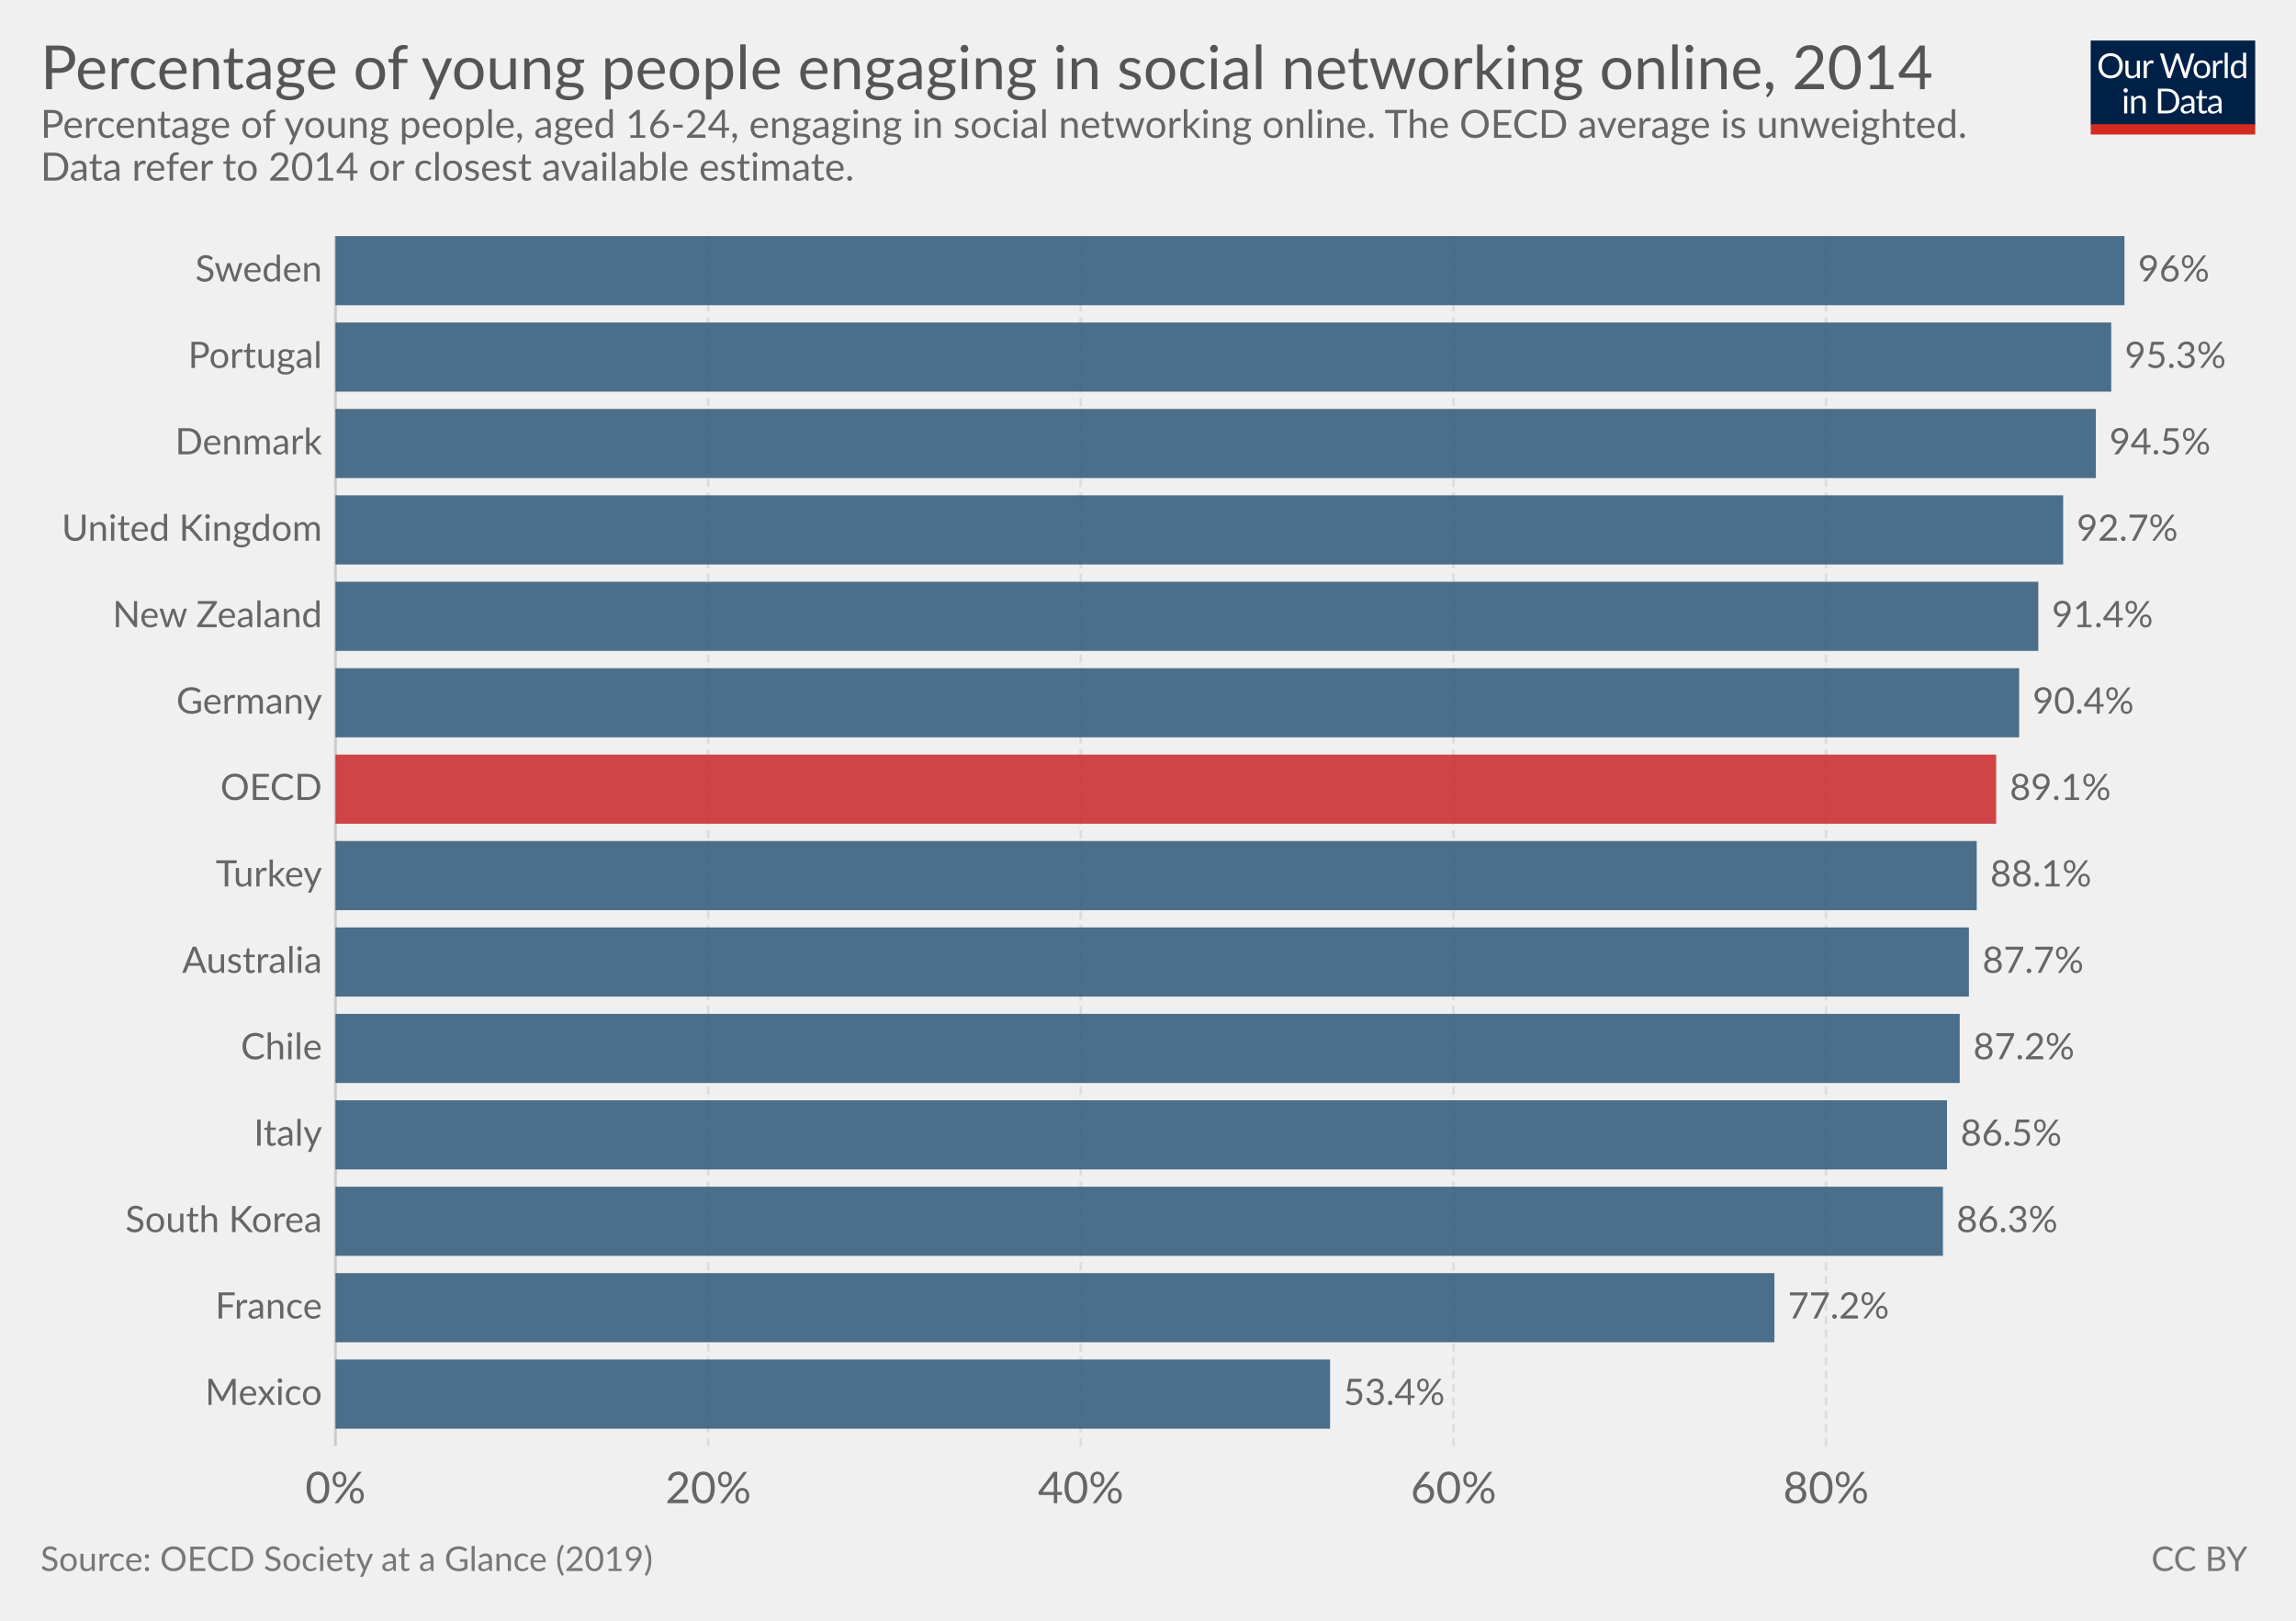
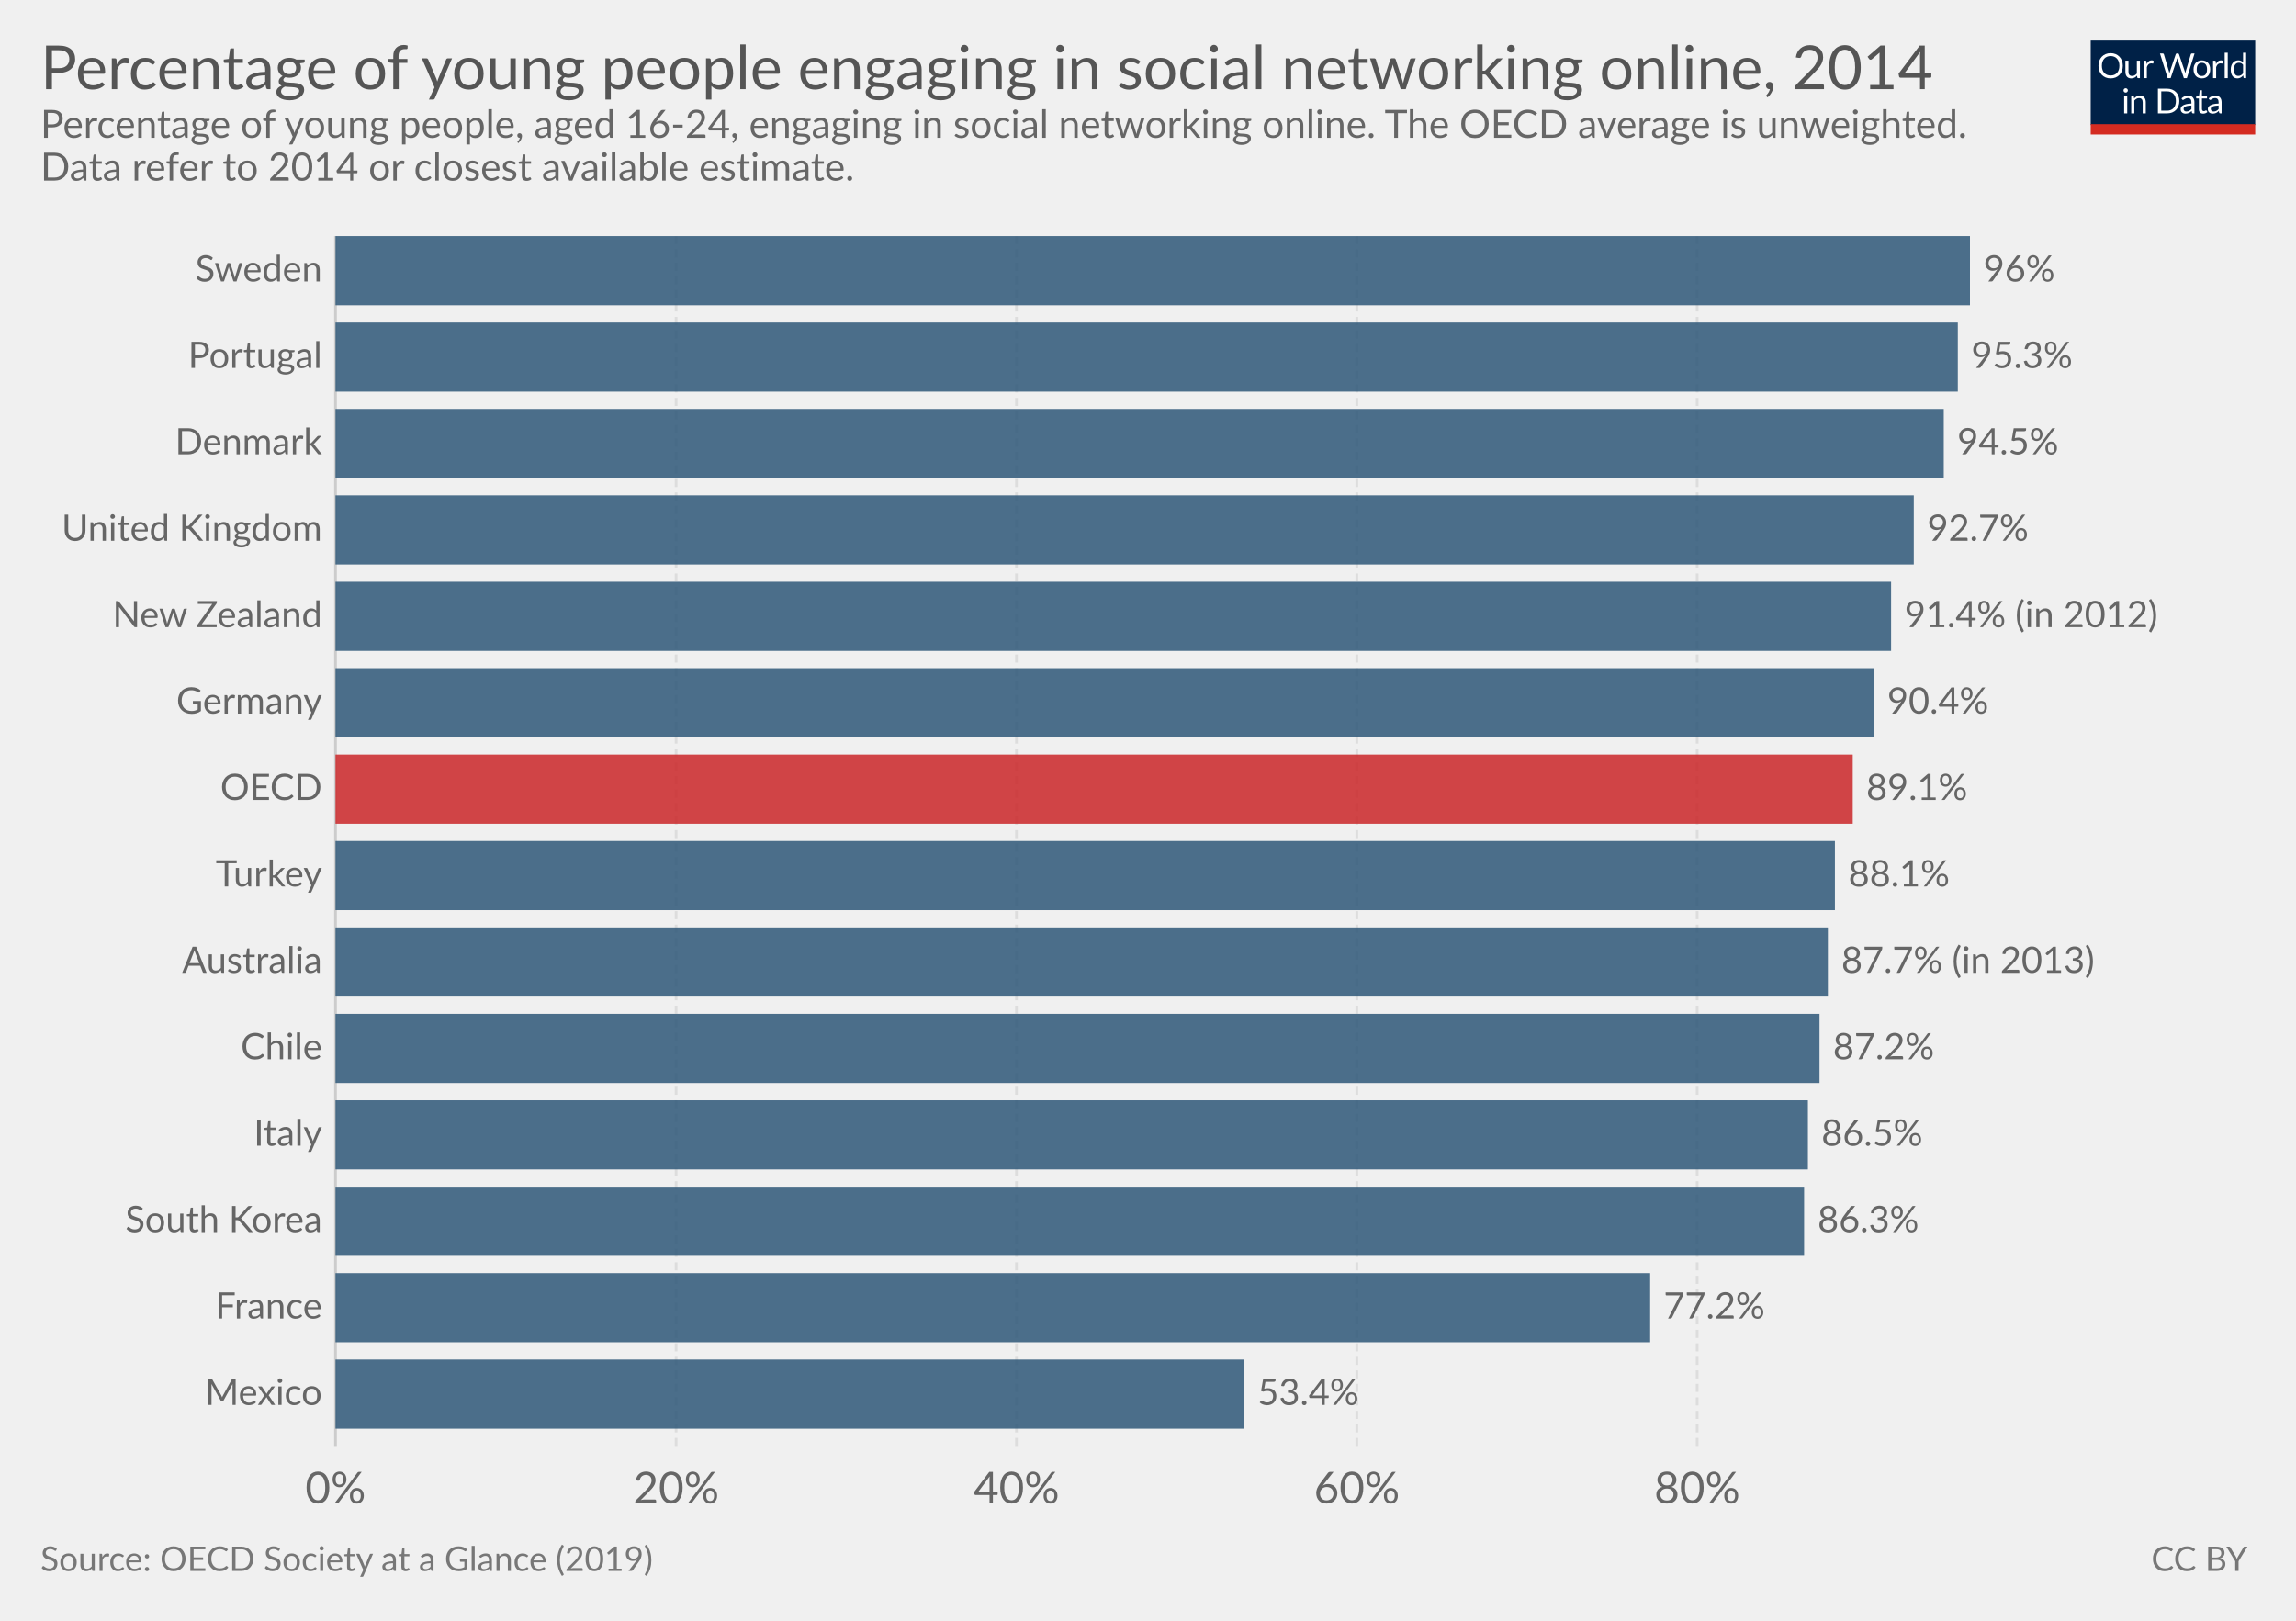
<svg xmlns="http://www.w3.org/2000/svg" version="1.1" style="font-family:Lato, 'Helvetica Neue', Helvetica, Arial, sans-serif;font-size:18px;background-color:white;text-rendering:optimizeLegibility;-webkit-font-smoothing:antialiased" width="850" height="600">
  <g class="HeaderView">
    <g transform="translate(774, 15) scale(0.29)">
      <svg width="210" height="120" viewBox="0 0 210 120" fill="none">
        <g clip-path="url(#clip0)">
          <path d="M0 0H210V107.89H0V0Z" fill="#002147" />
          <path d="M40.979 32.248C40.979 34.609 40.605 36.78 39.857 38.76C39.109 40.725 38.053 42.419 36.689 43.842C35.325 45.265 33.682 46.372 31.761 47.164C29.854 47.941 27.742 48.33 25.425 48.33C23.107 48.33 20.995 47.941 19.089 47.164C17.182 46.372 15.547 45.265 14.183 43.842C12.819 42.419 11.763 40.725 11.015 38.76C10.267 36.78 9.893 34.609 9.893 32.248C9.893 29.887 10.267 27.723 11.015 25.758C11.763 23.778 12.819 22.077 14.183 20.654C15.547 19.217 17.182 18.102 19.089 17.31C20.995 16.518 23.107 16.122 25.425 16.122C27.742 16.122 29.854 16.518 31.761 17.31C33.682 18.102 35.325 19.217 36.689 20.654C38.053 22.077 39.109 23.778 39.857 25.758C40.605 27.723 40.979 29.887 40.979 32.248ZM36.601 32.248C36.601 30.312 36.337 28.574 35.809 27.034C35.281 25.494 34.533 24.196 33.565 23.14C32.597 22.069 31.423 21.248 30.045 20.676C28.666 20.104 27.126 19.818 25.425 19.818C23.738 19.818 22.205 20.104 20.827 20.676C19.448 21.248 18.267 22.069 17.285 23.14C16.317 24.196 15.569 25.494 15.041 27.034C14.513 28.574 14.249 30.312 14.249 32.248C14.249 34.184 14.513 35.922 15.041 37.462C15.569 38.987 16.317 40.285 17.285 41.356C18.267 42.412 19.448 43.226 20.827 43.798C22.205 44.355 23.738 44.634 25.425 44.634C27.126 44.634 28.666 44.355 30.045 43.798C31.423 43.226 32.597 42.412 33.565 41.356C34.533 40.285 35.281 38.987 35.809 37.462C36.337 35.922 36.601 34.184 36.601 32.248ZM62.823 25.714V48H60.491C59.934 48 59.582 47.729 59.435 47.186L59.127 44.788C58.159 45.859 57.074 46.724 55.871 47.384C54.669 48.029 53.29 48.352 51.735 48.352C50.518 48.352 49.44 48.154 48.501 47.758C47.577 47.347 46.8 46.775 46.169 46.042C45.539 45.309 45.062 44.421 44.739 43.38C44.431 42.339 44.277 41.187 44.277 39.926V25.714H48.193V39.926C48.193 41.613 48.575 42.918 49.337 43.842C50.115 44.766 51.295 45.228 52.879 45.228C54.038 45.228 55.116 44.957 56.113 44.414C57.125 43.857 58.057 43.094 58.907 42.126V25.714H62.823ZM71.43 30.18C72.135 28.655 73 27.467 74.027 26.616C75.053 25.751 76.307 25.318 77.789 25.318C78.258 25.318 78.705 25.369 79.131 25.472C79.571 25.575 79.959 25.736 80.297 25.956L80.011 28.882C79.923 29.249 79.703 29.432 79.351 29.432C79.145 29.432 78.845 29.388 78.449 29.3C78.053 29.212 77.605 29.168 77.107 29.168C76.403 29.168 75.772 29.271 75.215 29.476C74.672 29.681 74.181 29.989 73.741 30.4C73.315 30.796 72.927 31.295 72.575 31.896C72.237 32.483 71.929 33.157 71.651 33.92V48H67.713V25.714H69.957C70.382 25.714 70.675 25.795 70.837 25.956C70.998 26.117 71.108 26.396 71.167 26.792L71.43 30.18ZM132.589 16.474L122.755 48H118.927L110.941 23.954C110.867 23.719 110.794 23.47 110.721 23.206C110.662 22.942 110.596 22.663 110.523 22.37C110.449 22.663 110.376 22.942 110.303 23.206C110.23 23.47 110.156 23.719 110.083 23.954L102.053 48H98.225L88.391 16.474H91.933C92.314 16.474 92.629 16.569 92.879 16.76C93.143 16.951 93.311 17.193 93.385 17.486L99.897 39.398C99.999 39.794 100.095 40.219 100.183 40.674C100.285 41.129 100.381 41.613 100.469 42.126C100.571 41.613 100.674 41.129 100.777 40.674C100.894 40.205 101.019 39.779 101.151 39.398L108.565 17.486C108.653 17.237 108.821 17.009 109.071 16.804C109.335 16.584 109.65 16.474 110.017 16.474H111.249C111.63 16.474 111.938 16.569 112.173 16.76C112.407 16.951 112.583 17.193 112.701 17.486L120.093 39.398C120.225 39.779 120.342 40.19 120.445 40.63C120.562 41.07 120.672 41.532 120.775 42.016C120.848 41.532 120.929 41.07 121.017 40.63C121.105 40.19 121.2 39.779 121.303 39.398L127.837 17.486C127.91 17.222 128.072 16.987 128.321 16.782C128.585 16.577 128.9 16.474 129.267 16.474H132.589ZM141.94 25.362C143.568 25.362 145.034 25.633 146.34 26.176C147.645 26.719 148.76 27.489 149.684 28.486C150.608 29.483 151.312 30.693 151.796 32.116C152.294 33.524 152.544 35.101 152.544 36.846C152.544 38.606 152.294 40.19 151.796 41.598C151.312 43.006 150.608 44.209 149.684 45.206C148.76 46.203 147.645 46.973 146.34 47.516C145.034 48.044 143.568 48.308 141.94 48.308C140.297 48.308 138.816 48.044 137.496 47.516C136.19 46.973 135.076 46.203 134.152 45.206C133.228 44.209 132.516 43.006 132.018 41.598C131.534 40.19 131.292 38.606 131.292 36.846C131.292 35.101 131.534 33.524 132.018 32.116C132.516 30.693 133.228 29.483 134.152 28.486C135.076 27.489 136.19 26.719 137.496 26.176C138.816 25.633 140.297 25.362 141.94 25.362ZM141.94 45.25C144.14 45.25 145.782 44.517 146.868 43.05C147.953 41.569 148.496 39.508 148.496 36.868C148.496 34.213 147.953 32.145 146.868 30.664C145.782 29.183 144.14 28.442 141.94 28.442C140.825 28.442 139.85 28.633 139.014 29.014C138.192 29.395 137.503 29.945 136.946 30.664C136.403 31.383 135.992 32.27 135.714 33.326C135.45 34.367 135.318 35.548 135.318 36.868C135.318 39.508 135.86 41.569 136.946 43.05C138.046 44.517 139.71 45.25 141.94 45.25ZM159.908 30.18C160.612 28.655 161.478 27.467 162.504 26.616C163.531 25.751 164.785 25.318 166.266 25.318C166.736 25.318 167.183 25.369 167.608 25.472C168.048 25.575 168.437 25.736 168.774 25.956L168.488 28.882C168.4 29.249 168.18 29.432 167.828 29.432C167.623 29.432 167.322 29.388 166.926 29.3C166.53 29.212 166.083 29.168 165.584 29.168C164.88 29.168 164.25 29.271 163.692 29.476C163.15 29.681 162.658 29.989 162.218 30.4C161.793 30.796 161.404 31.295 161.052 31.896C160.715 32.483 160.407 33.157 160.128 33.92V48H156.19V25.714H158.434C158.86 25.714 159.153 25.795 159.314 25.956C159.476 26.117 159.586 26.396 159.644 26.792L159.908 30.18ZM174.946 15.594V48H171.03V15.594H174.946ZM194.496 31.016C193.763 30.033 192.971 29.351 192.12 28.97C191.269 28.574 190.316 28.376 189.26 28.376C187.192 28.376 185.601 29.117 184.486 30.598C183.371 32.079 182.814 34.191 182.814 36.934C182.814 38.386 182.939 39.633 183.188 40.674C183.437 41.701 183.804 42.551 184.288 43.226C184.772 43.886 185.366 44.37 186.07 44.678C186.774 44.986 187.573 45.14 188.468 45.14C189.759 45.14 190.881 44.847 191.834 44.26C192.802 43.673 193.689 42.845 194.496 41.774V31.016ZM198.412 15.594V48H196.08C195.523 48 195.171 47.729 195.024 47.186L194.672 44.48C193.719 45.624 192.633 46.548 191.416 47.252C190.199 47.956 188.791 48.308 187.192 48.308C185.916 48.308 184.757 48.066 183.716 47.582C182.675 47.083 181.787 46.357 181.054 45.404C180.321 44.451 179.756 43.263 179.36 41.84C178.964 40.417 178.766 38.782 178.766 36.934C178.766 35.291 178.986 33.766 179.426 32.358C179.866 30.935 180.497 29.703 181.318 28.662C182.139 27.621 183.144 26.807 184.332 26.22C185.535 25.619 186.884 25.318 188.38 25.318C189.744 25.318 190.91 25.553 191.878 26.022C192.861 26.477 193.733 27.115 194.496 27.936V15.594H198.412ZM46.614 70.714V93H42.698V70.714H46.614ZM47.45 63.718C47.45 64.099 47.369 64.459 47.208 64.796C47.061 65.119 46.856 65.412 46.592 65.676C46.343 65.925 46.042 66.123 45.69 66.27C45.352 66.417 44.993 66.49 44.612 66.49C44.23 66.49 43.871 66.417 43.534 66.27C43.211 66.123 42.925 65.925 42.676 65.676C42.426 65.412 42.228 65.119 42.082 64.796C41.935 64.459 41.862 64.099 41.862 63.718C41.862 63.337 41.935 62.977 42.082 62.64C42.228 62.288 42.426 61.987 42.676 61.738C42.925 61.474 43.211 61.269 43.534 61.122C43.871 60.975 44.23 60.902 44.612 60.902C44.993 60.902 45.352 60.975 45.69 61.122C46.042 61.269 46.343 61.474 46.592 61.738C46.856 61.987 47.061 62.288 47.208 62.64C47.369 62.977 47.45 63.337 47.45 63.718ZM55.424 73.948C55.908 73.405 56.422 72.914 56.964 72.474C57.507 72.034 58.079 71.66 58.68 71.352C59.296 71.029 59.941 70.787 60.616 70.626C61.306 70.45 62.046 70.362 62.838 70.362C64.055 70.362 65.126 70.567 66.05 70.978C66.989 71.374 67.766 71.946 68.382 72.694C69.013 73.427 69.49 74.315 69.812 75.356C70.135 76.397 70.296 77.549 70.296 78.81V93H66.358V78.81C66.358 77.123 65.969 75.818 65.192 74.894C64.43 73.955 63.264 73.486 61.694 73.486C60.535 73.486 59.45 73.765 58.438 74.322C57.441 74.879 56.517 75.635 55.666 76.588V93H51.728V70.714H54.082C54.639 70.714 54.984 70.985 55.116 71.528L55.424 73.948ZM113.129 77.248C113.129 79.609 112.755 81.758 112.007 83.694C111.259 85.63 110.203 87.287 108.839 88.666C107.475 90.045 105.832 91.115 103.911 91.878C102.004 92.626 99.892 93 97.575 93H85.805V61.474H97.575C99.892 61.474 102.004 61.855 103.911 62.618C105.832 63.366 107.475 64.437 108.839 65.83C110.203 67.209 111.259 68.866 112.007 70.802C112.755 72.738 113.129 74.887 113.129 77.248ZM108.751 77.248C108.751 75.312 108.487 73.581 107.959 72.056C107.431 70.531 106.683 69.24 105.715 68.184C104.747 67.128 103.574 66.321 102.195 65.764C100.816 65.207 99.276 64.928 97.575 64.928H90.073V89.546H97.575C99.276 89.546 100.816 89.267 102.195 88.71C103.574 88.153 104.747 87.353 105.715 86.312C106.683 85.256 107.431 83.965 107.959 82.44C108.487 80.915 108.751 79.184 108.751 77.248ZM128.553 82.968C126.749 83.027 125.209 83.173 123.933 83.408C122.672 83.628 121.638 83.921 120.831 84.288C120.039 84.655 119.46 85.087 119.093 85.586C118.741 86.085 118.565 86.642 118.565 87.258C118.565 87.845 118.661 88.351 118.851 88.776C119.042 89.201 119.299 89.553 119.621 89.832C119.959 90.096 120.347 90.294 120.787 90.426C121.242 90.543 121.726 90.602 122.239 90.602C122.929 90.602 123.559 90.536 124.131 90.404C124.703 90.257 125.239 90.052 125.737 89.788C126.251 89.524 126.735 89.209 127.189 88.842C127.659 88.475 128.113 88.057 128.553 87.588V82.968ZM115.903 73.86C117.135 72.672 118.463 71.785 119.885 71.198C121.308 70.611 122.885 70.318 124.615 70.318C125.862 70.318 126.969 70.523 127.937 70.934C128.905 71.345 129.719 71.917 130.379 72.65C131.039 73.383 131.538 74.271 131.875 75.312C132.213 76.353 132.381 77.497 132.381 78.744V93H130.643C130.262 93 129.969 92.941 129.763 92.824C129.558 92.692 129.397 92.443 129.279 92.076L128.839 89.964C128.253 90.507 127.681 90.991 127.123 91.416C126.566 91.827 125.979 92.179 125.363 92.472C124.747 92.751 124.087 92.963 123.383 93.11C122.694 93.271 121.924 93.352 121.073 93.352C120.208 93.352 119.394 93.235 118.631 93C117.869 92.751 117.201 92.384 116.629 91.9C116.072 91.416 115.625 90.807 115.287 90.074C114.965 89.326 114.803 88.446 114.803 87.434C114.803 86.554 115.045 85.711 115.529 84.904C116.013 84.083 116.798 83.357 117.883 82.726C118.969 82.095 120.384 81.582 122.129 81.186C123.875 80.775 126.016 80.541 128.553 80.482V78.744C128.553 77.013 128.179 75.708 127.431 74.828C126.683 73.933 125.591 73.486 124.153 73.486C123.185 73.486 122.371 73.611 121.711 73.86C121.066 74.095 120.501 74.366 120.017 74.674C119.548 74.967 119.137 75.239 118.785 75.488C118.448 75.723 118.111 75.84 117.773 75.84C117.509 75.84 117.282 75.774 117.091 75.642C116.901 75.495 116.739 75.319 116.607 75.114L115.903 73.86ZM143.568 93.352C141.808 93.352 140.451 92.861 139.498 91.878C138.559 90.895 138.09 89.48 138.09 87.632V73.992H135.406C135.171 73.992 134.973 73.926 134.812 73.794C134.65 73.647 134.57 73.427 134.57 73.134V71.572L138.222 71.11L139.124 64.224C139.168 64.004 139.263 63.828 139.41 63.696C139.571 63.549 139.776 63.476 140.026 63.476H142.006V71.154H148.452V73.992H142.006V87.368C142.006 88.307 142.233 89.003 142.688 89.458C143.142 89.913 143.729 90.14 144.448 90.14C144.858 90.14 145.21 90.089 145.504 89.986C145.812 89.869 146.076 89.744 146.296 89.612C146.516 89.48 146.699 89.363 146.846 89.26C147.007 89.143 147.146 89.084 147.264 89.084C147.469 89.084 147.652 89.209 147.814 89.458L148.958 91.328C148.283 91.959 147.469 92.457 146.516 92.824C145.562 93.176 144.58 93.352 143.568 93.352ZM163.253 82.968C161.449 83.027 159.909 83.173 158.633 83.408C157.372 83.628 156.338 83.921 155.531 84.288C154.739 84.655 154.16 85.087 153.793 85.586C153.441 86.085 153.265 86.642 153.265 87.258C153.265 87.845 153.36 88.351 153.551 88.776C153.742 89.201 153.998 89.553 154.321 89.832C154.658 90.096 155.047 90.294 155.487 90.426C155.942 90.543 156.426 90.602 156.939 90.602C157.628 90.602 158.259 90.536 158.831 90.404C159.403 90.257 159.938 90.052 160.437 89.788C160.95 89.524 161.434 89.209 161.889 88.842C162.358 88.475 162.813 88.057 163.253 87.588V82.968ZM150.603 73.86C151.835 72.672 153.162 71.785 154.585 71.198C156.008 70.611 157.584 70.318 159.315 70.318C160.562 70.318 161.669 70.523 162.637 70.934C163.605 71.345 164.419 71.917 165.079 72.65C165.739 73.383 166.238 74.271 166.575 75.312C166.912 76.353 167.081 77.497 167.081 78.744V93H165.343C164.962 93 164.668 92.941 164.463 92.824C164.258 92.692 164.096 92.443 163.979 92.076L163.539 89.964C162.952 90.507 162.38 90.991 161.823 91.416C161.266 91.827 160.679 92.179 160.063 92.472C159.447 92.751 158.787 92.963 158.083 93.11C157.394 93.271 156.624 93.352 155.773 93.352C154.908 93.352 154.094 93.235 153.331 93C152.568 92.751 151.901 92.384 151.329 91.9C150.772 91.416 150.324 90.807 149.987 90.074C149.664 89.326 149.503 88.446 149.503 87.434C149.503 86.554 149.745 85.711 150.229 84.904C150.713 84.083 151.498 83.357 152.583 82.726C153.668 82.095 155.084 81.582 156.829 81.186C158.574 80.775 160.716 80.541 163.253 80.482V78.744C163.253 77.013 162.879 75.708 162.131 74.828C161.383 73.933 160.29 73.486 158.853 73.486C157.885 73.486 157.071 73.611 156.411 73.86C155.766 74.095 155.201 74.366 154.717 74.674C154.248 74.967 153.837 75.239 153.485 75.488C153.148 75.723 152.81 75.84 152.473 75.84C152.209 75.84 151.982 75.774 151.791 75.642C151.6 75.495 151.439 75.319 151.307 75.114L150.603 73.86Z" fill="white" />
          <rect y="106.789" width="210" height="13.211" fill="#D42B21" />
        </g>
        <defs>
          <clipPath id="clip0">
            <rect width="210" height="120" fill="white" />
          </clipPath>
        </defs>
      </svg>
    </g>
    <a href="https://ourworldindata.org/grapher/percentage-of-young-people-engaging-in-social-networking-online" target="_blank">
      <text font-size="22.50" x="15.0" y="33.0" fill="#555">
        <tspan x="15" y="33">Percentage of young people engaging in social networking online, 2014</tspan>
      </text>
    </a>
    <text font-size="14.40" x="15.0" y="51.0" fill="#666">
      <tspan x="15" y="51.02">Percentage of young people, aged 16-24, engaging in social networking online. The OECD average is unweighted.</tspan>
      <tspan x="15" y="66.86">Data refer to 2014 or closest available estimate.</tspan>
    </text>
  </g>
  <g class="DiscreteBarChart">
    <rect x="15" y="87.4" width="810" height="469.1" opacity="0" fill="rgba(255,255,255,0)" />
    <g class="HorizontalAxis">
      <text x="124.2" y="556.5" fill="#666" text-anchor="middle" font-size="16.2">0%</text>
-       <text x="262.2" y="556.5" fill="#666" text-anchor="middle" font-size="16.2">20%</text>
-       <text x="400.1" y="556.5" fill="#666" text-anchor="middle" font-size="16.2">40%</text>
-       <text x="538.1" y="556.5" fill="#666" text-anchor="middle" font-size="16.2">60%</text>
-       <text x="676" y="556.5" fill="#666" text-anchor="middle" font-size="16.2">80%</text>
+       <text x="250.3" y="556.5" fill="#666" text-anchor="middle" font-size="16.2">20%</text>
+       <text x="376.3" y="556.5" fill="#666" text-anchor="middle" font-size="16.2">40%</text>
+       <text x="502.3" y="556.5" fill="#666" text-anchor="middle" font-size="16.2">60%</text>
+       <text x="628.3" y="556.5" fill="#666" text-anchor="middle" font-size="16.2">80%</text>
    </g>
    <g class="AxisGridLines">
      <line x1="124.2" y1="535.30" x2="124.2" y2="87.40" stroke="#ccc" />
-       <line x1="262.2" y1="535.30" x2="262.2" y2="87.40" stroke="#ddd" stroke-dasharray="3,2" />
-       <line x1="400.1" y1="535.30" x2="400.1" y2="87.40" stroke="#ddd" stroke-dasharray="3,2" />
-       <line x1="538.1" y1="535.30" x2="538.1" y2="87.40" stroke="#ddd" stroke-dasharray="3,2" />
-       <line x1="676" y1="535.30" x2="676" y2="87.40" stroke="#ddd" stroke-dasharray="3,2" />
+       <line x1="250.3" y1="535.30" x2="250.3" y2="87.40" stroke="#ddd" stroke-dasharray="3,2" />
+       <line x1="376.3" y1="535.30" x2="376.3" y2="87.40" stroke="#ddd" stroke-dasharray="3,2" />
+       <line x1="502.3" y1="535.30" x2="502.3" y2="87.40" stroke="#ddd" stroke-dasharray="3,2" />
+       <line x1="628.3" y1="535.30" x2="628.3" y2="87.40" stroke="#ddd" stroke-dasharray="3,2" />
    </g>
    <g class="bar" transform="translate(0, 100.1971)" style="transition:transform 200ms ease">
      <text x="0" y="0" transform="translate(119.242, 0)" fill="#666" dominant-baseline="middle" text-anchor="end" font-size="13.5">Sweden</text>
-       <rect x="0" y="0" transform="translate(124.2, -12.79714)" width="662.3" height="25.594" fill="#2E5778" opacity="0.85" style="transition:height 200ms ease" />
-       <text x="0" y="0" transform="translate(791.5, 0)" fill="#666" dominant-baseline="middle" text-anchor="start" font-size="13.5">96%</text>
+       <rect x="0" y="0" transform="translate(124.2, -12.79714)" width="605.1" height="25.594" fill="#2E5778" opacity="0.85" style="transition:height 200ms ease" />
+       <text x="0" y="0" transform="translate(734.3, 0)" fill="#666" dominant-baseline="middle" text-anchor="start" font-size="13.5">96%</text>
    </g>
    <g class="bar" transform="translate(0, 132.19)" style="transition:transform 200ms ease">
      <text x="0" y="0" transform="translate(119.242, 0)" fill="#666" dominant-baseline="middle" text-anchor="end" font-size="13.5">Portugal</text>
-       <rect x="0" y="0" transform="translate(124.2, -12.79714)" width="657.4" height="25.594" fill="#2E5778" opacity="0.85" style="transition:height 200ms ease" />
-       <text x="0" y="0" transform="translate(786.6, 0)" fill="#666" dominant-baseline="middle" text-anchor="start" font-size="13.5">95.3%</text>
+       <rect x="0" y="0" transform="translate(124.2, -12.79714)" width="600.6" height="25.594" fill="#2E5778" opacity="0.85" style="transition:height 200ms ease" />
+       <text x="0" y="0" transform="translate(729.8, 0)" fill="#666" dominant-baseline="middle" text-anchor="start" font-size="13.5">95.3%</text>
    </g>
    <g class="bar" transform="translate(0, 164.1829)" style="transition:transform 200ms ease">
      <text x="0" y="0" transform="translate(119.242, 0)" fill="#666" dominant-baseline="middle" text-anchor="end" font-size="13.5">Denmark</text>
-       <rect x="0" y="0" transform="translate(124.2, -12.79714)" width="651.7" height="25.594" fill="#2E5778" opacity="0.85" style="transition:height 200ms ease" />
-       <text x="0" y="0" transform="translate(780.9, 0)" fill="#666" dominant-baseline="middle" text-anchor="start" font-size="13.5">94.5%</text>
+       <rect x="0" y="0" transform="translate(124.2, -12.79714)" width="595.4" height="25.594" fill="#2E5778" opacity="0.85" style="transition:height 200ms ease" />
+       <text x="0" y="0" transform="translate(724.6, 0)" fill="#666" dominant-baseline="middle" text-anchor="start" font-size="13.5">94.5%</text>
    </g>
    <g class="bar" transform="translate(0, 196.1757)" style="transition:transform 200ms ease">
      <text x="0" y="0" transform="translate(119.242, 0)" fill="#666" dominant-baseline="middle" text-anchor="end" font-size="13.5">United Kingdom</text>
-       <rect x="0" y="0" transform="translate(124.2, -12.79714)" width="639.6" height="25.594" fill="#2E5778" opacity="0.85" style="transition:height 200ms ease" />
-       <text x="0" y="0" transform="translate(768.8, 0)" fill="#666" dominant-baseline="middle" text-anchor="start" font-size="13.5">92.7%</text>
+       <rect x="0" y="0" transform="translate(124.2, -12.79714)" width="584.3" height="25.594" fill="#2E5778" opacity="0.85" style="transition:height 200ms ease" />
+       <text x="0" y="0" transform="translate(713.5, 0)" fill="#666" dominant-baseline="middle" text-anchor="start" font-size="13.5">92.7%</text>
    </g>
    <g class="bar" transform="translate(0, 228.1686)" style="transition:transform 200ms ease">
      <text x="0" y="0" transform="translate(119.242, 0)" fill="#666" dominant-baseline="middle" text-anchor="end" font-size="13.5">New Zealand</text>
-       <rect x="0" y="0" transform="translate(124.2, -12.79714)" width="630.4" height="25.594" fill="#2E5778" opacity="0.85" style="transition:height 200ms ease" />
-       <text x="0" y="0" transform="translate(759.6, 0)" fill="#666" dominant-baseline="middle" text-anchor="start" font-size="13.5">91.4%</text>
+       <rect x="0" y="0" transform="translate(124.2, -12.79714)" width="575.9" height="25.594" fill="#2E5778" opacity="0.85" style="transition:height 200ms ease" />
+       <text x="0" y="0" transform="translate(705.1, 0)" fill="#666" dominant-baseline="middle" text-anchor="start" font-size="13.5">91.4% (in 2012)</text>
    </g>
    <g class="bar" transform="translate(0, 260.1614)" style="transition:transform 200ms ease">
      <text x="0" y="0" transform="translate(119.242, 0)" fill="#666" dominant-baseline="middle" text-anchor="end" font-size="13.5">Germany</text>
-       <rect x="0" y="0" transform="translate(124.2, -12.79714)" width="623.3" height="25.594" fill="#2E5778" opacity="0.85" style="transition:height 200ms ease" />
-       <text x="0" y="0" transform="translate(752.5, 0)" fill="#666" dominant-baseline="middle" text-anchor="start" font-size="13.5">90.4%</text>
+       <rect x="0" y="0" transform="translate(124.2, -12.79714)" width="569.5" height="25.594" fill="#2E5778" opacity="0.85" style="transition:height 200ms ease" />
+       <text x="0" y="0" transform="translate(698.7, 0)" fill="#666" dominant-baseline="middle" text-anchor="start" font-size="13.5">90.4%</text>
    </g>
    <g class="bar" transform="translate(0, 292.1543)" style="transition:transform 200ms ease">
      <text x="0" y="0" transform="translate(119.242, 0)" fill="#666" dominant-baseline="middle" text-anchor="end" font-size="13.5">OECD</text>
-       <rect x="0" y="0" transform="translate(124.2, -12.79714)" width="614.8" height="25.594" fill="#ca2628" opacity="0.85" style="transition:height 200ms ease" />
-       <text x="0" y="0" transform="translate(744, 0)" fill="#666" dominant-baseline="middle" text-anchor="start" font-size="13.5">89.1%</text>
+       <rect x="0" y="0" transform="translate(124.2, -12.79714)" width="561.7" height="25.594" fill="#ca2628" opacity="0.85" style="transition:height 200ms ease" />
+       <text x="0" y="0" transform="translate(690.9, 0)" fill="#666" dominant-baseline="middle" text-anchor="start" font-size="13.5">89.1%</text>
    </g>
    <g class="bar" transform="translate(0, 324.1471)" style="transition:transform 200ms ease">
      <text x="0" y="0" transform="translate(119.242, 0)" fill="#666" dominant-baseline="middle" text-anchor="end" font-size="13.5">Turkey</text>
-       <rect x="0" y="0" transform="translate(124.2, -12.79714)" width="607.6" height="25.594" fill="#2E5778" opacity="0.85" style="transition:height 200ms ease" />
-       <text x="0" y="0" transform="translate(736.8, 0)" fill="#666" dominant-baseline="middle" text-anchor="start" font-size="13.5">88.1%</text>
+       <rect x="0" y="0" transform="translate(124.2, -12.79714)" width="555.1" height="25.594" fill="#2E5778" opacity="0.85" style="transition:height 200ms ease" />
+       <text x="0" y="0" transform="translate(684.3, 0)" fill="#666" dominant-baseline="middle" text-anchor="start" font-size="13.5">88.1%</text>
    </g>
    <g class="bar" transform="translate(0, 356.14)" style="transition:transform 200ms ease">
      <text x="0" y="0" transform="translate(119.242, 0)" fill="#666" dominant-baseline="middle" text-anchor="end" font-size="13.5">Australia</text>
-       <rect x="0" y="0" transform="translate(124.2, -12.79714)" width="604.7" height="25.594" fill="#2E5778" opacity="0.85" style="transition:height 200ms ease" />
-       <text x="0" y="0" transform="translate(733.9, 0)" fill="#666" dominant-baseline="middle" text-anchor="start" font-size="13.5">87.7%</text>
+       <rect x="0" y="0" transform="translate(124.2, -12.79714)" width="552.5" height="25.594" fill="#2E5778" opacity="0.85" style="transition:height 200ms ease" />
+       <text x="0" y="0" transform="translate(681.7, 0)" fill="#666" dominant-baseline="middle" text-anchor="start" font-size="13.5">87.7% (in 2013)</text>
    </g>
    <g class="bar" transform="translate(0, 388.1329)" style="transition:transform 200ms ease">
      <text x="0" y="0" transform="translate(119.242, 0)" fill="#666" dominant-baseline="middle" text-anchor="end" font-size="13.5">Chile</text>
-       <rect x="0" y="0" transform="translate(124.2, -12.79714)" width="601.3" height="25.594" fill="#2E5778" opacity="0.85" style="transition:height 200ms ease" />
-       <text x="0" y="0" transform="translate(730.5, 0)" fill="#666" dominant-baseline="middle" text-anchor="start" font-size="13.5">87.2%</text>
+       <rect x="0" y="0" transform="translate(124.2, -12.79714)" width="549.4" height="25.594" fill="#2E5778" opacity="0.85" style="transition:height 200ms ease" />
+       <text x="0" y="0" transform="translate(678.6, 0)" fill="#666" dominant-baseline="middle" text-anchor="start" font-size="13.5">87.2%</text>
    </g>
    <g class="bar" transform="translate(0, 420.1257)" style="transition:transform 200ms ease">
      <text x="0" y="0" transform="translate(119.242, 0)" fill="#666" dominant-baseline="middle" text-anchor="end" font-size="13.5">Italy</text>
-       <rect x="0" y="0" transform="translate(124.2, -12.79714)" width="596.6" height="25.594" fill="#2E5778" opacity="0.85" style="transition:height 200ms ease" />
-       <text x="0" y="0" transform="translate(725.8, 0)" fill="#666" dominant-baseline="middle" text-anchor="start" font-size="13.5">86.5%</text>
+       <rect x="0" y="0" transform="translate(124.2, -12.79714)" width="545.1" height="25.594" fill="#2E5778" opacity="0.85" style="transition:height 200ms ease" />
+       <text x="0" y="0" transform="translate(674.3, 0)" fill="#666" dominant-baseline="middle" text-anchor="start" font-size="13.5">86.5%</text>
    </g>
    <g class="bar" transform="translate(0, 452.1186)" style="transition:transform 200ms ease">
      <text x="0" y="0" transform="translate(119.242, 0)" fill="#666" dominant-baseline="middle" text-anchor="end" font-size="13.5">South Korea</text>
-       <rect x="0" y="0" transform="translate(124.2, -12.79714)" width="595.1" height="25.594" fill="#2E5778" opacity="0.85" style="transition:height 200ms ease" />
-       <text x="0" y="0" transform="translate(724.3, 0)" fill="#666" dominant-baseline="middle" text-anchor="start" font-size="13.5">86.3%</text>
+       <rect x="0" y="0" transform="translate(124.2, -12.79714)" width="543.7" height="25.594" fill="#2E5778" opacity="0.85" style="transition:height 200ms ease" />
+       <text x="0" y="0" transform="translate(672.9, 0)" fill="#666" dominant-baseline="middle" text-anchor="start" font-size="13.5">86.3%</text>
    </g>
    <g class="bar" transform="translate(0, 484.1114)" style="transition:transform 200ms ease">
      <text x="0" y="0" transform="translate(119.242, 0)" fill="#666" dominant-baseline="middle" text-anchor="end" font-size="13.5">France</text>
-       <rect x="0" y="0" transform="translate(124.2, -12.79714)" width="532.7" height="25.594" fill="#2E5778" opacity="0.85" style="transition:height 200ms ease" />
-       <text x="0" y="0" transform="translate(661.9, 0)" fill="#666" dominant-baseline="middle" text-anchor="start" font-size="13.5">77.2%</text>
+       <rect x="0" y="0" transform="translate(124.2, -12.79714)" width="486.7" height="25.594" fill="#2E5778" opacity="0.85" style="transition:height 200ms ease" />
+       <text x="0" y="0" transform="translate(615.9, 0)" fill="#666" dominant-baseline="middle" text-anchor="start" font-size="13.5">77.2%</text>
    </g>
    <g class="bar" transform="translate(0, 516.1043)" style="transition:transform 200ms ease">
      <text x="0" y="0" transform="translate(119.242, 0)" fill="#666" dominant-baseline="middle" text-anchor="end" font-size="13.5">Mexico</text>
-       <rect x="0" y="0" transform="translate(124.2, -12.79714)" width="368.2" height="25.594" fill="#2E5778" opacity="0.85" style="transition:height 200ms ease" />
-       <text x="0" y="0" transform="translate(497.4, 0)" fill="#666" dominant-baseline="middle" text-anchor="start" font-size="13.5">53.4%</text>
+       <rect x="0" y="0" transform="translate(124.2, -12.79714)" width="336.4" height="25.594" fill="#2E5778" opacity="0.85" style="transition:height 200ms ease" />
+       <text x="0" y="0" transform="translate(465.6, 0)" fill="#666" dominant-baseline="middle" text-anchor="start" font-size="13.5">53.4%</text>
    </g>
  </g>
  <g class="SourcesFooter" style="fill:#777">
    <g class="clickable" style="fill:#777">
      <text font-size="12.60" x="15.0" y="581.6">
        <tspan x="15" y="581.58">Source: OECD Society at a Glance (2019)</tspan>
      </text>
    </g>
    <text font-size="12.60" x="796.4" y="581.6">
      <tspan x="796.444" y="581.58">
        <a style="fill: #777;" class="cclogo" href="http://creativecommons.org/licenses/by/4.0/deed.en_US" target="_blank">CC BY</a>
      </tspan>
    </text>
  </g>
</svg>
